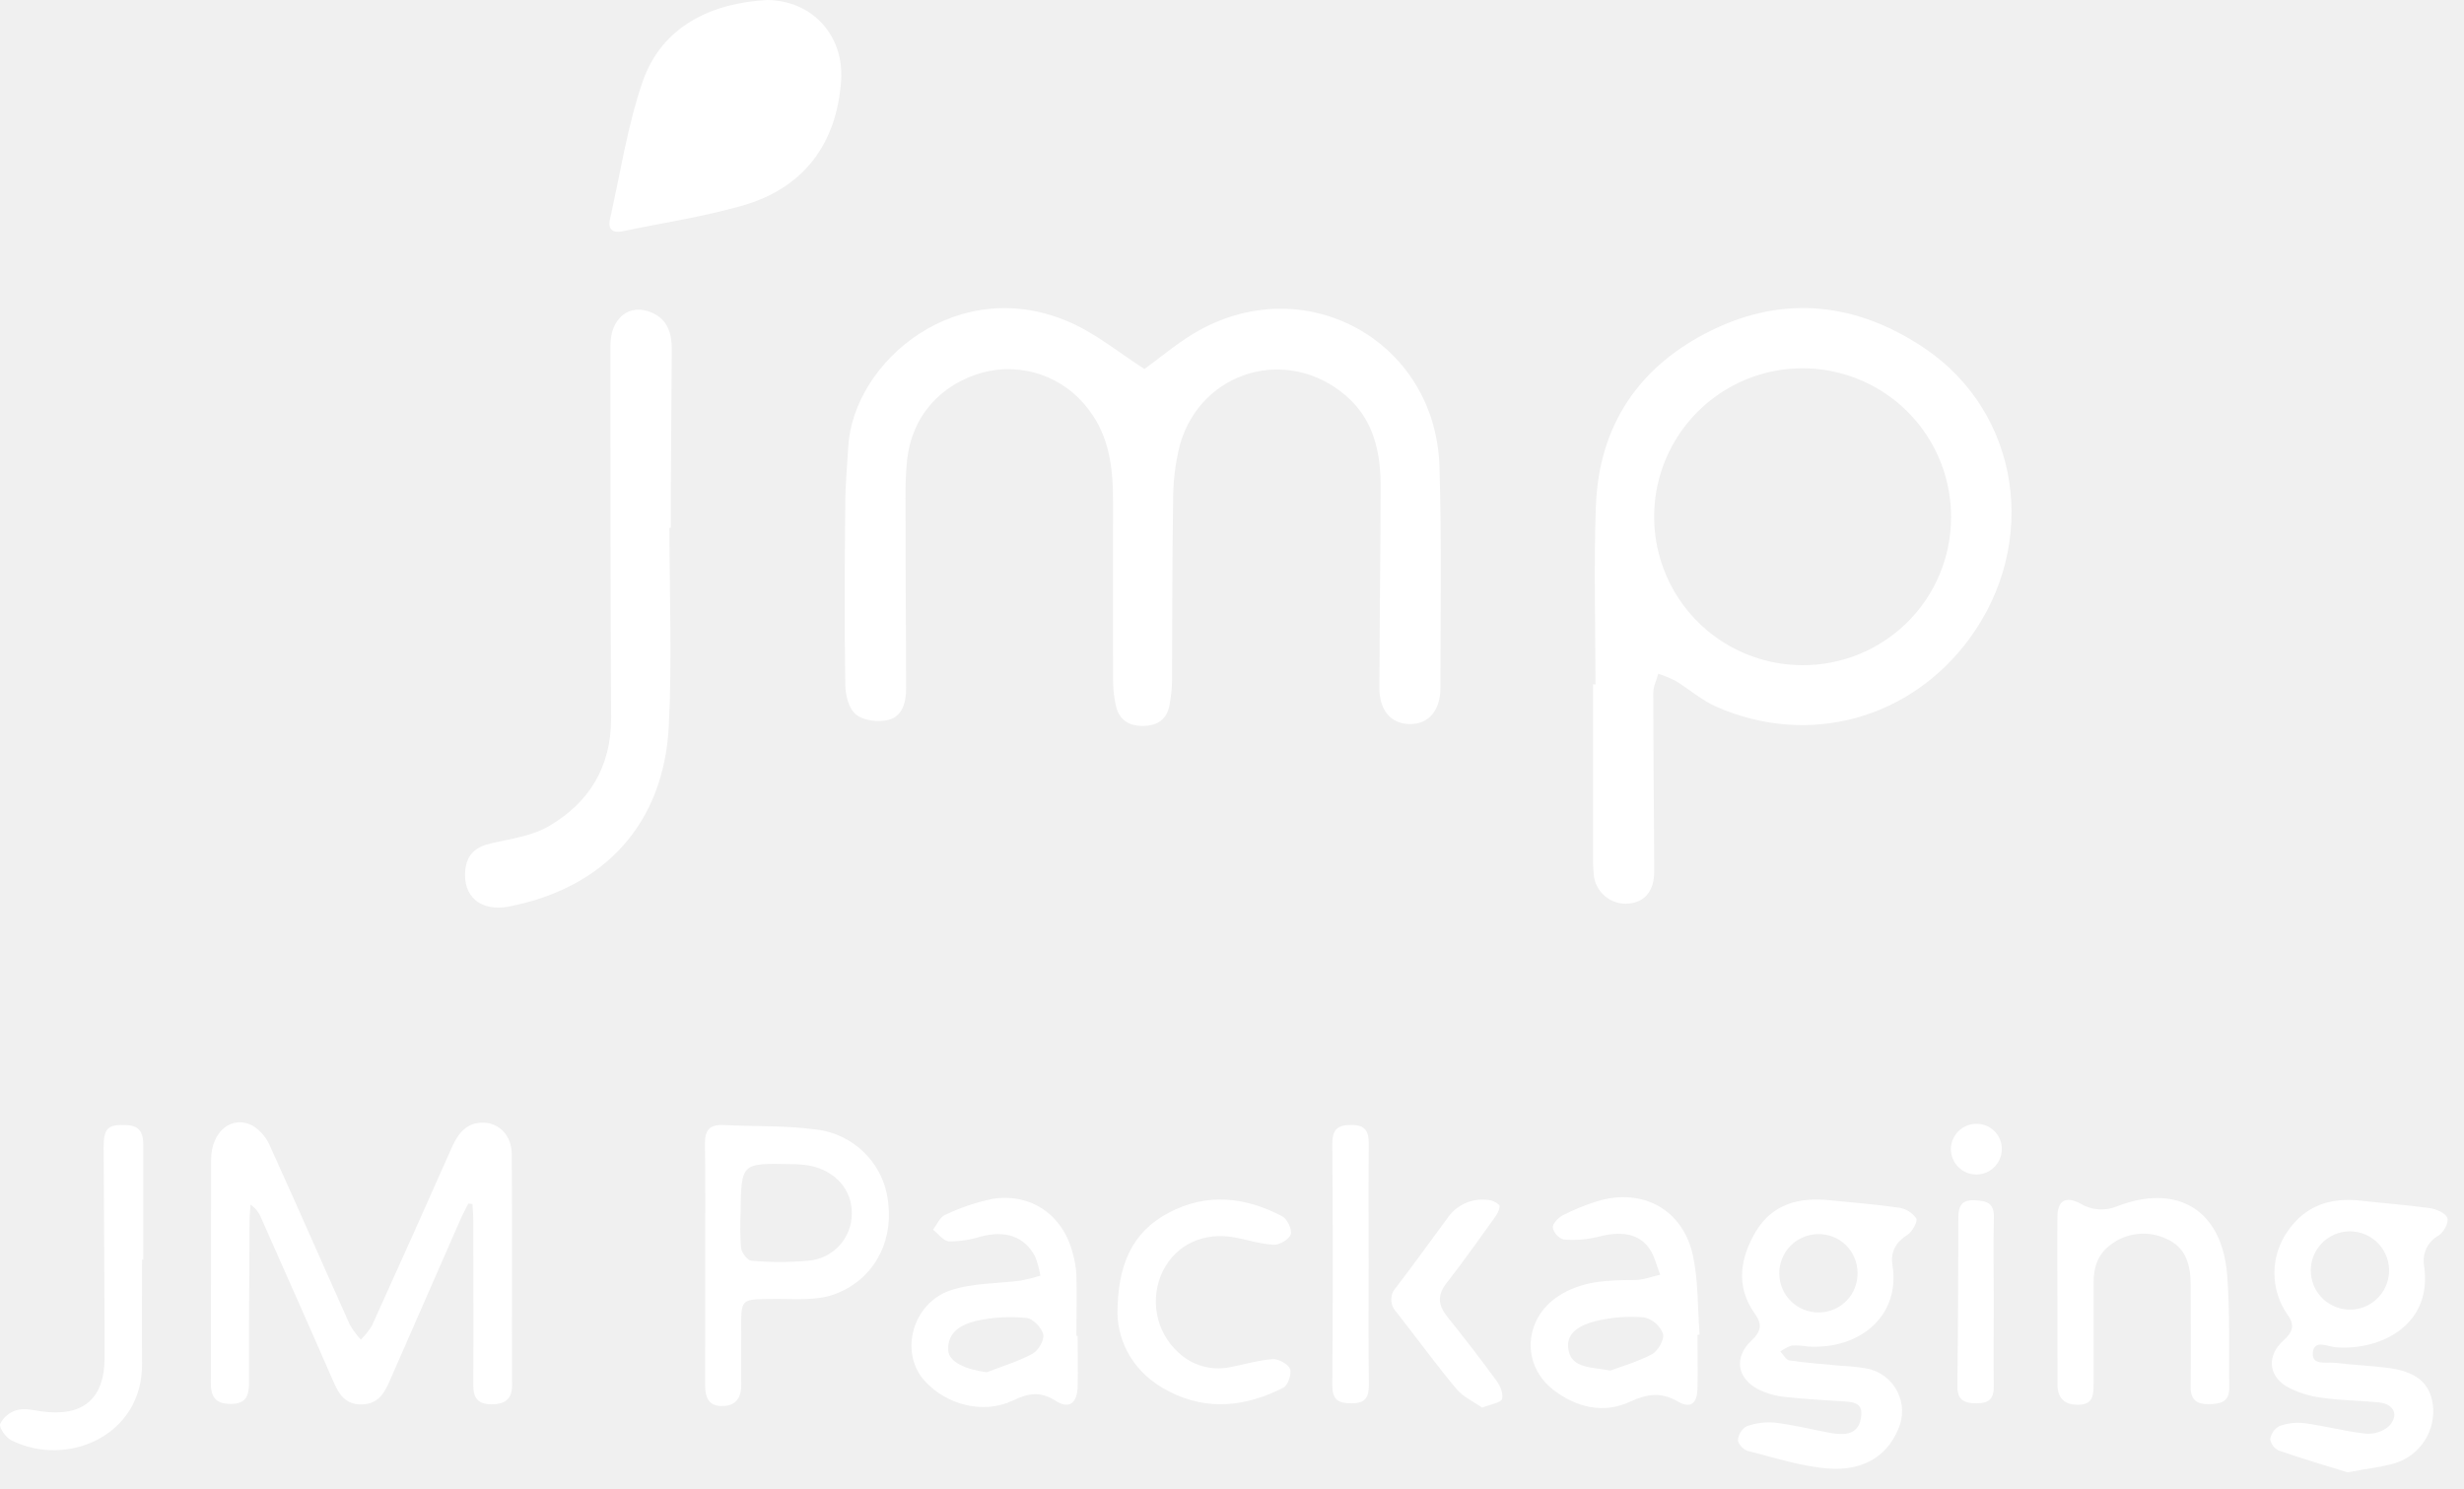
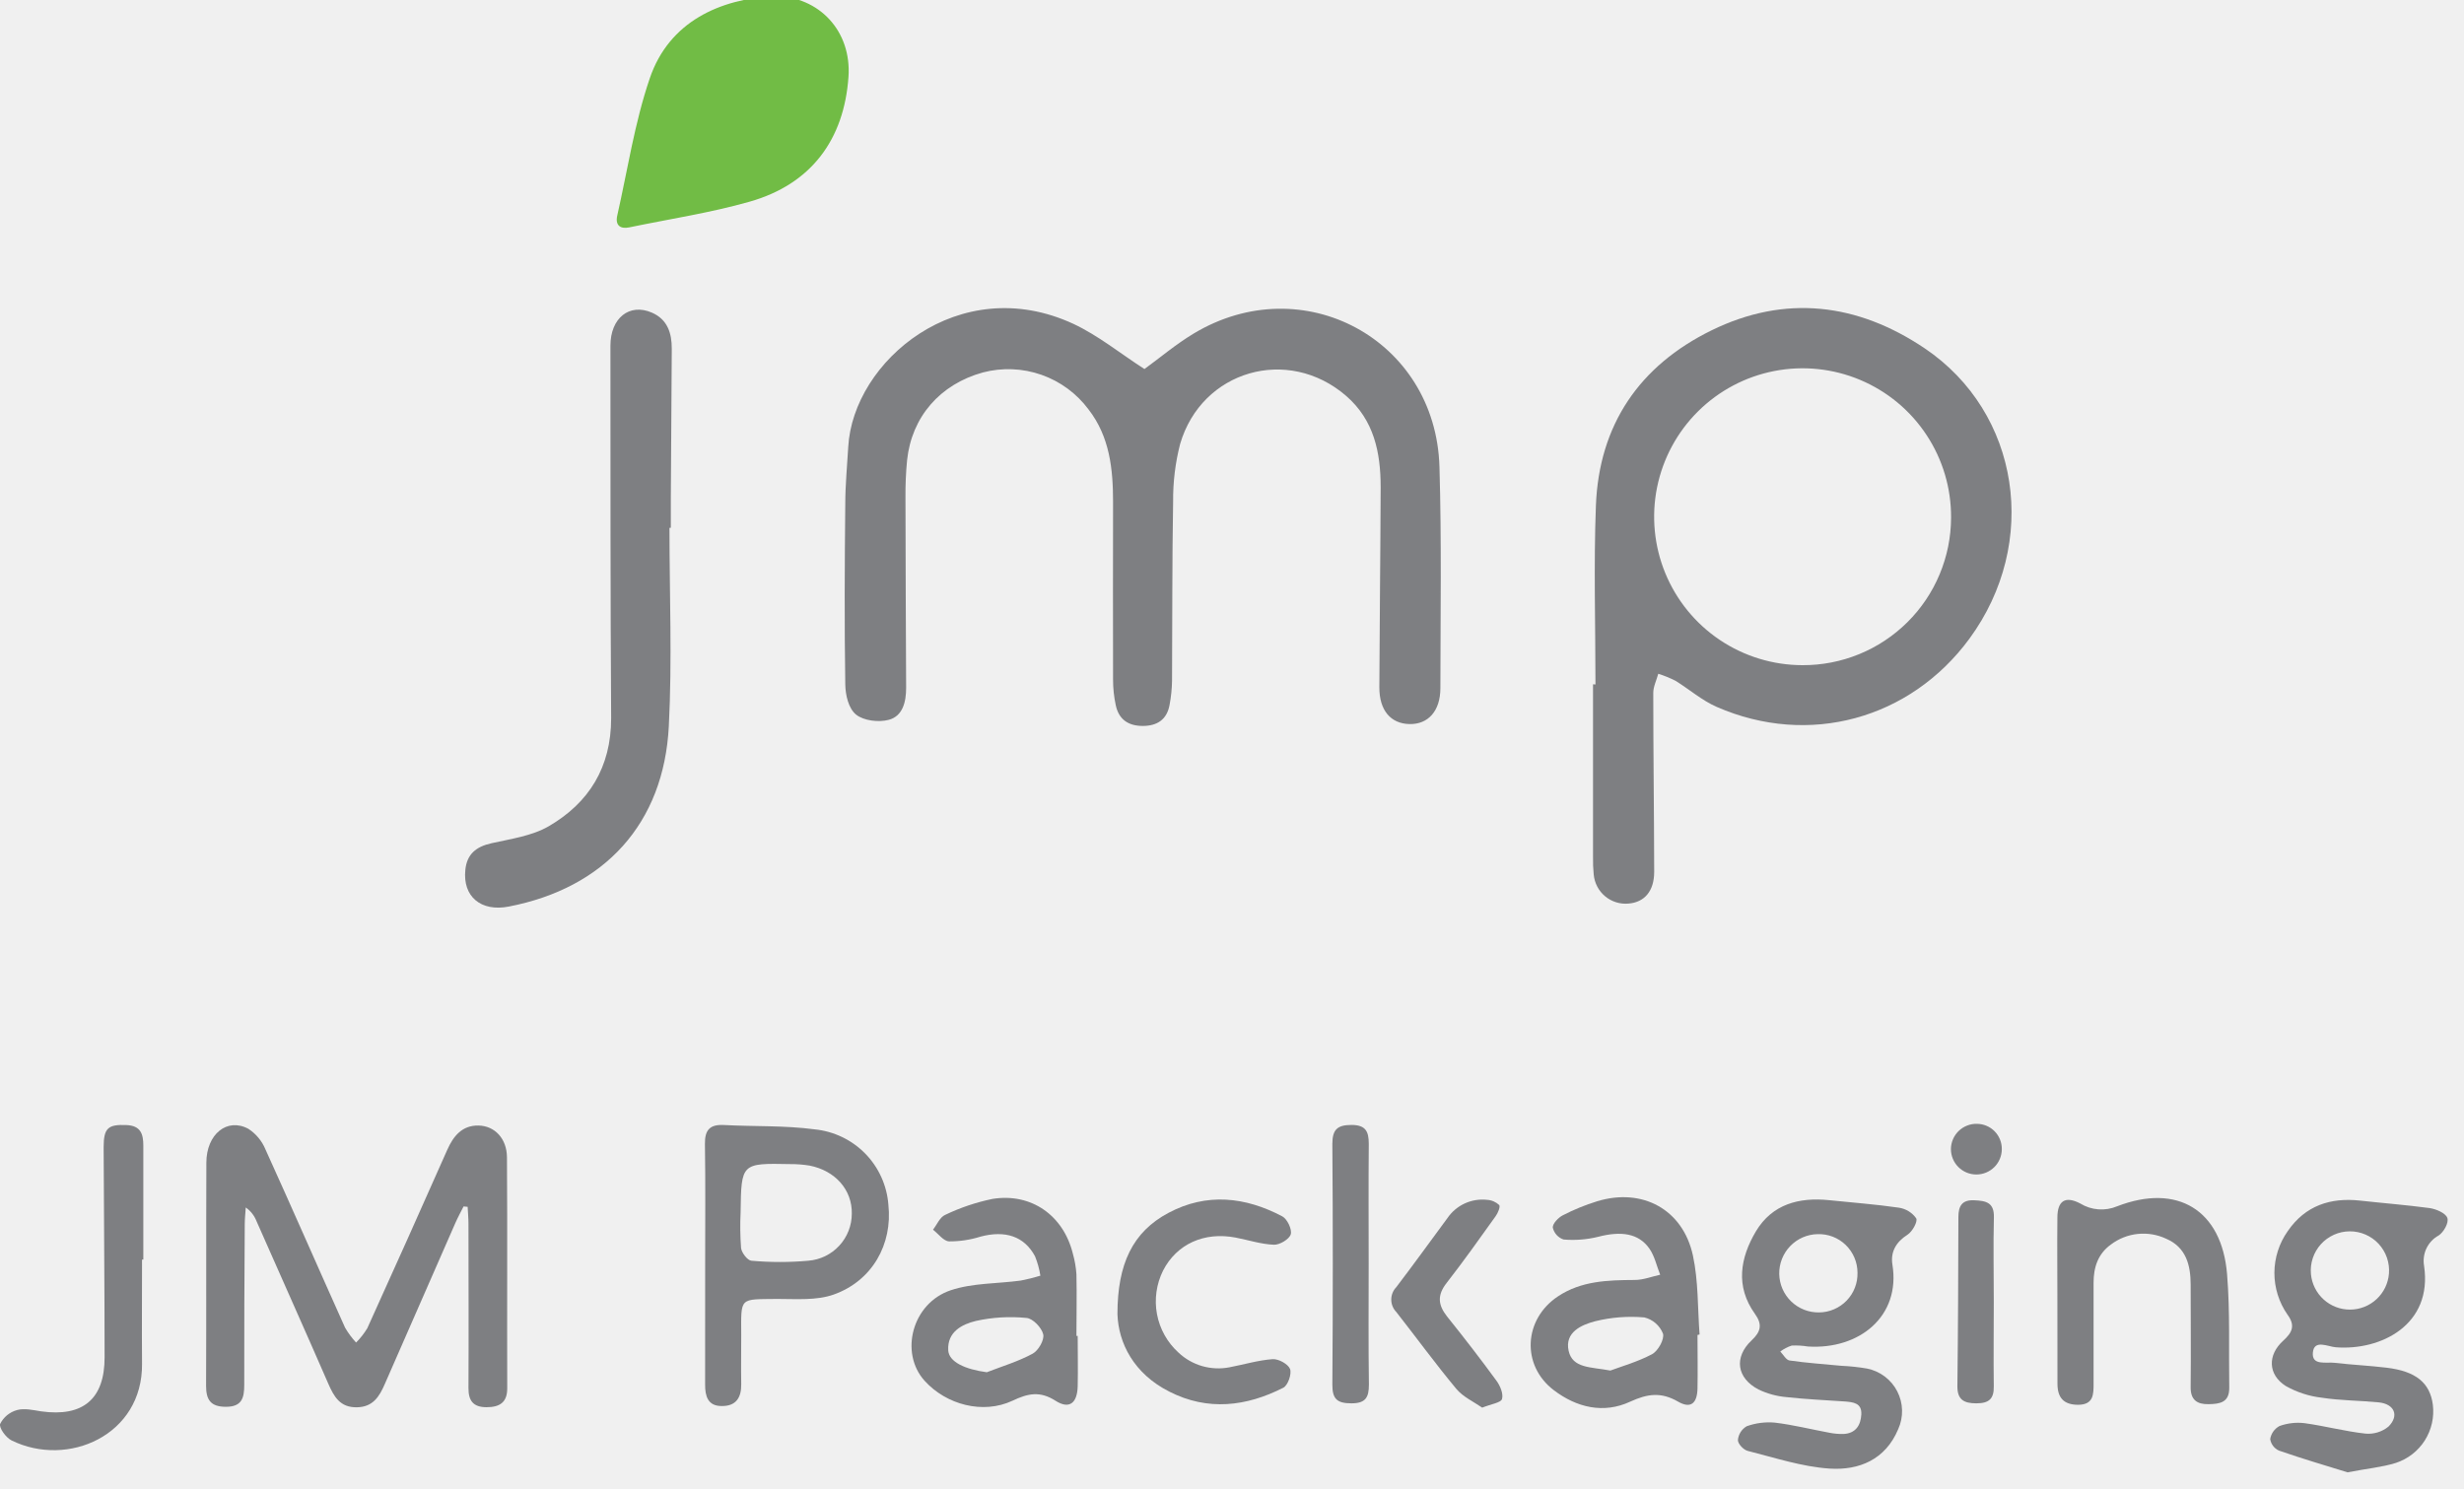
<svg xmlns="http://www.w3.org/2000/svg" width="96" height="58" viewBox="0 0 96 58" fill="none">
-   <path d="M44.589 14.38C45.176 13.955 45.806 13.419 46.504 12.999C50.758 10.438 55.936 13.228 56.083 18.188C56.168 21.07 56.122 23.937 56.119 26.811C56.119 27.71 55.639 28.232 54.912 28.215C54.185 28.198 53.737 27.684 53.741 26.779C53.751 24.179 53.783 21.58 53.792 18.983C53.792 17.627 53.532 16.366 52.444 15.424C50.182 13.47 46.821 14.428 45.979 17.3C45.79 18.035 45.699 18.792 45.706 19.551C45.665 21.876 45.679 24.201 45.664 26.527C45.659 26.843 45.626 27.159 45.567 27.471C45.464 28.035 45.091 28.286 44.528 28.288C43.965 28.289 43.589 28.04 43.471 27.479C43.4 27.149 43.365 26.812 43.366 26.474C43.357 24.171 43.366 21.866 43.366 19.563C43.366 18.28 43.237 17.021 42.411 15.955C41.947 15.331 41.307 14.861 40.573 14.604C39.839 14.348 39.045 14.316 38.293 14.514C36.627 14.972 35.519 16.244 35.341 17.933C35.294 18.416 35.274 18.901 35.278 19.387C35.278 21.861 35.297 24.334 35.304 26.806C35.304 27.345 35.175 27.906 34.626 28.05C34.234 28.154 33.653 28.086 33.355 27.847C33.056 27.608 32.939 27.078 32.933 26.671C32.897 24.325 32.909 21.978 32.933 19.632C32.933 18.895 33.007 18.156 33.048 17.419C33.231 14.08 37.368 10.562 41.817 12.618C42.793 13.074 43.654 13.78 44.589 14.38Z" fill="white" />
-   <path d="M62.161 26.672C62.161 24.35 62.09 22.023 62.178 19.705C62.298 16.556 63.873 14.251 66.679 12.875C69.549 11.467 72.369 11.812 74.983 13.57C78.712 16.082 79.468 21.161 76.73 24.889C74.424 28.026 70.471 29.111 66.889 27.548C66.316 27.299 65.828 26.87 65.286 26.532C65.068 26.421 64.842 26.328 64.608 26.255C64.541 26.504 64.413 26.753 64.413 27.001C64.413 29.326 64.445 31.65 64.449 33.973C64.449 34.727 64.069 35.16 63.449 35.21C63.286 35.225 63.121 35.208 62.965 35.159C62.808 35.11 62.662 35.031 62.537 34.926C62.411 34.821 62.307 34.693 62.231 34.547C62.155 34.402 62.108 34.243 62.093 34.08C62.07 33.849 62.061 33.616 62.066 33.383C62.066 31.144 62.066 28.905 62.066 26.665L62.161 26.672ZM76.016 20.174C76.023 19.029 75.691 17.907 75.06 16.951C74.43 15.995 73.53 15.248 72.474 14.804C71.418 14.36 70.254 14.239 69.13 14.457C68.006 14.675 66.971 15.222 66.158 16.029C65.345 16.835 64.79 17.865 64.562 18.987C64.335 20.11 64.446 21.275 64.881 22.334C65.317 23.393 66.056 24.3 67.007 24.938C67.958 25.576 69.078 25.918 70.223 25.92C70.981 25.924 71.732 25.778 72.434 25.491C73.135 25.205 73.773 24.782 74.311 24.249C74.849 23.715 75.277 23.081 75.569 22.381C75.862 21.682 76.013 20.932 76.016 20.174Z" fill="white" />
-   <path d="M18.247 46.899C18.139 47.115 18.023 47.327 17.927 47.547C17.008 49.638 16.093 51.728 15.18 53.817C14.966 54.311 14.717 54.714 14.097 54.726C13.439 54.741 13.198 54.316 12.973 53.799C12.055 51.685 11.109 49.581 10.18 47.474C10.097 47.258 9.951 47.072 9.762 46.94C9.748 47.154 9.724 47.365 9.723 47.579C9.711 49.672 9.697 51.765 9.702 53.85C9.702 54.358 9.616 54.709 8.985 54.707C8.394 54.707 8.214 54.433 8.216 53.887C8.228 50.989 8.216 48.093 8.226 45.196C8.226 44.081 9.038 43.427 9.865 43.876C10.161 44.069 10.392 44.347 10.527 44.674C11.577 46.984 12.592 49.309 13.631 51.623C13.752 51.831 13.896 52.025 14.059 52.202C14.228 52.035 14.376 51.847 14.498 51.643C15.546 49.333 16.583 47.016 17.612 44.695C17.851 44.157 18.19 43.737 18.827 43.747C19.464 43.757 19.933 44.256 19.939 44.986C19.959 47.987 19.939 50.991 19.949 53.992C19.949 54.541 19.651 54.724 19.139 54.722C18.627 54.721 18.435 54.475 18.439 53.973C18.451 51.838 18.439 49.703 18.439 47.567C18.439 47.35 18.417 47.132 18.406 46.915L18.247 46.899Z" fill="white" />
-   <path d="M26.082 20.57C26.082 23.146 26.189 25.729 26.057 28.298C25.862 32.094 23.554 34.603 19.823 35.326C18.735 35.538 18.022 34.937 18.129 33.899C18.19 33.282 18.549 32.993 19.146 32.859C19.901 32.689 20.718 32.577 21.371 32.201C22.944 31.288 23.81 29.9 23.81 27.988C23.779 23.149 23.784 18.309 23.782 13.471C23.782 12.389 24.525 11.8 25.401 12.184C26.006 12.449 26.175 12.983 26.172 13.593C26.162 15.536 26.149 17.48 26.135 19.424C26.135 19.804 26.135 20.185 26.135 20.565L26.082 20.57Z" fill="white" />
-   <path d="M29.889 0C31.647 0.019 32.891 1.378 32.77 3.144C32.601 5.61 31.305 7.332 28.93 8.011C27.391 8.45 25.798 8.689 24.226 9.016C23.875 9.089 23.678 8.926 23.761 8.56C24.165 6.772 24.439 4.937 25.027 3.212C25.781 0.99 27.766 0.115 29.889 0Z" fill="white" />
-   <path d="M70.439 52.47C70.231 52.435 70.019 52.423 69.809 52.433C69.648 52.485 69.498 52.564 69.363 52.665C69.481 52.785 69.588 52.995 69.722 53.014C70.39 53.111 71.066 53.157 71.737 53.221C72.074 53.236 72.411 53.272 72.744 53.329C72.994 53.379 73.23 53.485 73.434 53.639C73.638 53.792 73.804 53.99 73.92 54.217C74.037 54.444 74.101 54.694 74.107 54.949C74.114 55.204 74.062 55.458 73.957 55.69C73.463 56.877 72.432 57.302 71.284 57.227C70.21 57.156 69.151 56.804 68.095 56.538C67.926 56.497 67.706 56.253 67.712 56.114C67.722 56.004 67.758 55.898 67.817 55.805C67.876 55.712 67.956 55.635 68.051 55.578C68.402 55.451 68.777 55.403 69.149 55.436C69.859 55.521 70.561 55.697 71.266 55.828C71.452 55.866 71.642 55.883 71.832 55.878C72.301 55.853 72.496 55.539 72.52 55.119C72.545 54.668 72.203 54.638 71.872 54.611C71.113 54.558 70.347 54.526 69.596 54.441C69.219 54.408 68.851 54.307 68.51 54.143C67.663 53.699 67.549 52.887 68.246 52.23C68.608 51.891 68.671 51.608 68.376 51.199C67.607 50.128 67.798 49.018 68.415 47.979C69.051 46.92 70.098 46.645 71.278 46.769C72.18 46.864 73.084 46.928 73.981 47.06C74.116 47.08 74.246 47.127 74.363 47.198C74.479 47.27 74.58 47.364 74.659 47.476C74.725 47.601 74.508 47.994 74.32 48.113C73.866 48.401 73.652 48.791 73.731 49.282C74.056 51.285 72.452 52.596 70.439 52.47ZM72.371 49.589C72.37 49.388 72.329 49.189 72.25 49.005C72.171 48.82 72.056 48.653 71.912 48.513C71.767 48.373 71.596 48.264 71.409 48.191C71.221 48.119 71.021 48.085 70.82 48.091C70.62 48.094 70.422 48.138 70.239 48.217C70.055 48.297 69.889 48.413 69.749 48.557C69.611 48.701 69.501 48.871 69.428 49.057C69.354 49.244 69.319 49.443 69.322 49.643C69.325 49.844 69.369 50.041 69.448 50.225C69.528 50.409 69.644 50.575 69.788 50.714C69.932 50.853 70.102 50.962 70.289 51.036C70.475 51.109 70.674 51.145 70.875 51.142C71.075 51.14 71.273 51.099 71.457 51.019C71.641 50.94 71.809 50.825 71.948 50.681C72.087 50.537 72.197 50.366 72.269 50.179C72.342 49.992 72.376 49.793 72.371 49.593V49.589Z" fill="white" />
-   <path d="M91.464 57.373C90.663 57.125 89.719 56.849 88.788 56.525C88.699 56.484 88.621 56.422 88.562 56.344C88.503 56.266 88.464 56.174 88.449 56.078C88.466 55.971 88.508 55.87 88.57 55.781C88.633 55.693 88.715 55.621 88.81 55.569C89.123 55.456 89.457 55.418 89.786 55.457C90.581 55.566 91.363 55.776 92.159 55.864C92.481 55.894 92.803 55.797 93.054 55.593C93.487 55.166 93.29 54.71 92.681 54.647C91.945 54.574 91.2 54.578 90.469 54.466C89.971 54.41 89.489 54.254 89.052 54.007C88.359 53.563 88.341 52.802 88.954 52.246C89.303 51.929 89.441 51.661 89.124 51.229C88.79 50.751 88.612 50.182 88.613 49.599C88.615 49.016 88.797 48.447 89.134 47.972C89.812 46.984 90.791 46.655 91.956 46.785C92.856 46.884 93.759 46.955 94.656 47.075C94.911 47.112 95.276 47.265 95.349 47.455C95.422 47.645 95.205 48.019 95.01 48.145C94.803 48.258 94.638 48.434 94.536 48.647C94.436 48.86 94.404 49.099 94.445 49.331C94.784 51.626 92.761 52.636 91.008 52.5C90.694 52.476 90.161 52.183 90.112 52.703C90.062 53.224 90.62 53.066 90.96 53.105C91.637 53.185 92.315 53.214 92.979 53.295C94.127 53.432 94.674 53.885 94.786 54.737C94.846 55.225 94.735 55.718 94.471 56.133C94.207 56.547 93.806 56.857 93.339 57.008C92.798 57.176 92.222 57.225 91.464 57.373ZM93.076 49.631C93.093 49.42 93.066 49.208 92.997 49.008C92.928 48.808 92.817 48.624 92.674 48.469C92.53 48.314 92.355 48.191 92.161 48.107C91.966 48.023 91.757 47.98 91.545 47.982C91.334 47.983 91.124 48.029 90.932 48.115C90.739 48.202 90.566 48.327 90.424 48.484C90.282 48.642 90.174 48.826 90.108 49.027C90.041 49.228 90.017 49.441 90.037 49.651C90.073 50.031 90.25 50.383 90.533 50.639C90.816 50.894 91.184 51.035 91.566 51.032C91.947 51.03 92.314 50.884 92.593 50.625C92.873 50.366 93.045 50.011 93.076 49.631Z" fill="white" />
-   <path d="M27.474 49.205C27.474 47.662 27.489 46.122 27.465 44.58C27.457 44.032 27.655 43.81 28.204 43.839C29.39 43.902 30.577 43.852 31.741 44.008C32.487 44.082 33.184 44.416 33.709 44.951C34.234 45.487 34.554 46.191 34.612 46.939C34.782 48.486 33.983 49.913 32.477 50.447C31.809 50.682 31.023 50.616 30.287 50.616C28.796 50.637 28.873 50.521 28.879 52.031C28.879 52.665 28.868 53.299 28.879 53.931C28.889 54.467 28.672 54.799 28.111 54.789C27.577 54.789 27.47 54.399 27.472 53.955L27.474 49.205ZM28.855 47.242C28.832 47.706 28.838 48.172 28.873 48.635C28.897 48.82 29.126 49.118 29.277 49.127C30.014 49.193 30.755 49.193 31.492 49.127C31.953 49.091 32.384 48.882 32.698 48.542C33.012 48.203 33.187 47.757 33.187 47.294C33.205 46.373 32.551 45.618 31.541 45.42C31.291 45.38 31.038 45.36 30.785 45.362C28.882 45.324 28.88 45.325 28.855 47.242Z" fill="white" />
-   <path d="M66.136 52.02C66.136 52.717 66.15 53.413 66.136 54.11C66.123 54.69 65.868 54.901 65.38 54.618C64.719 54.237 64.194 54.308 63.516 54.618C62.477 55.102 61.426 54.849 60.533 54.168C59.264 53.2 59.362 51.402 60.703 50.514C61.613 49.91 62.645 49.883 63.689 49.877C64.028 49.877 64.352 49.744 64.682 49.673C64.546 49.334 64.469 48.953 64.263 48.656C63.84 48.055 63.159 47.961 62.257 48.197C61.819 48.304 61.367 48.339 60.918 48.3C60.814 48.266 60.721 48.205 60.648 48.124C60.574 48.043 60.523 47.944 60.498 47.838C60.486 47.685 60.709 47.45 60.886 47.358C61.316 47.136 61.766 46.952 62.23 46.809C63.989 46.275 65.568 47.126 65.958 48.924C66.173 49.922 66.14 50.975 66.217 52.002L66.136 52.02ZM62.747 53.405C63.174 53.246 63.806 53.066 64.365 52.77C64.601 52.642 64.853 52.19 64.792 51.969C64.731 51.813 64.632 51.674 64.505 51.563C64.379 51.453 64.227 51.375 64.064 51.336C63.42 51.28 62.77 51.331 62.143 51.487C61.614 51.626 60.957 51.914 61.115 52.636C61.269 53.327 61.974 53.261 62.748 53.408L62.747 53.405Z" fill="white" />
-   <path d="M41.987 52.054C41.987 52.709 42.002 53.364 41.987 54.018C41.971 54.672 41.665 54.93 41.124 54.584C40.517 54.196 40.053 54.294 39.443 54.584C38.299 55.119 36.87 54.742 36.023 53.806C35.036 52.716 35.536 50.781 37.04 50.278C37.896 49.991 38.858 50.025 39.772 49.9C40.029 49.85 40.283 49.787 40.533 49.71C40.493 49.45 40.423 49.196 40.324 48.952C39.901 48.167 39.158 47.935 38.202 48.188C37.805 48.313 37.39 48.376 36.974 48.373C36.758 48.361 36.559 48.078 36.35 47.918C36.504 47.72 36.619 47.43 36.821 47.342C37.41 47.059 38.031 46.85 38.67 46.718C40.182 46.476 41.428 47.361 41.797 48.845C41.872 49.109 41.919 49.38 41.938 49.654C41.956 50.455 41.938 51.257 41.938 52.059L41.987 52.054ZM38.453 53.47C39.051 53.238 39.675 53.052 40.234 52.748C40.456 52.628 40.694 52.213 40.645 51.996C40.585 51.737 40.241 51.377 39.995 51.357C39.334 51.291 38.666 51.33 38.018 51.474C37.486 51.603 36.904 51.894 36.943 52.616C36.969 53.071 37.599 53.36 38.453 53.474V53.47Z" fill="white" />
-   <path d="M80.158 50.684C80.158 49.606 80.146 48.528 80.158 47.45C80.158 46.789 80.466 46.591 81.049 46.897C81.263 47.028 81.504 47.106 81.754 47.125C82.004 47.144 82.255 47.103 82.486 47.006C84.83 46.099 86.564 47.148 86.769 49.651C86.889 51.123 86.831 52.607 86.854 54.085C86.854 54.651 86.494 54.71 86.045 54.717C85.596 54.724 85.345 54.548 85.35 54.051C85.365 52.721 85.35 51.389 85.35 50.058C85.35 49.294 85.169 48.606 84.405 48.274C84.059 48.11 83.675 48.044 83.294 48.083C82.914 48.121 82.551 48.264 82.246 48.494C81.737 48.86 81.568 49.384 81.568 49.982C81.568 51.292 81.568 52.603 81.568 53.914C81.568 54.336 81.568 54.737 80.968 54.741C80.402 54.741 80.161 54.463 80.161 53.922C80.16 52.841 80.159 51.761 80.158 50.684Z" fill="white" />
-   <path d="M5.534 49.083C5.534 50.438 5.523 51.794 5.534 53.14C5.565 55.931 2.636 57.207 0.45 56.129C0.233 56.023 -0.045 55.641 0.006 55.485C0.072 55.354 0.164 55.239 0.277 55.146C0.391 55.053 0.522 54.985 0.664 54.946C0.948 54.867 1.287 54.946 1.599 54.996C3.233 55.226 4.079 54.518 4.075 52.887C4.075 50.162 4.048 47.435 4.038 44.71C4.038 43.956 4.207 43.81 4.929 43.841C5.482 43.864 5.585 44.19 5.584 44.644C5.584 46.123 5.584 47.603 5.584 49.083H5.534Z" fill="white" />
-   <path d="M43.537 51.206C43.537 49.262 44.123 48.006 45.529 47.26C47.011 46.472 48.516 46.635 49.96 47.399C50.154 47.501 50.345 47.908 50.289 48.098C50.233 48.287 49.859 48.513 49.633 48.504C49.135 48.484 48.642 48.323 48.145 48.226C46.915 47.989 45.842 48.479 45.313 49.514C45.053 50.038 44.97 50.633 45.077 51.208C45.185 51.783 45.477 52.308 45.91 52.702C46.172 52.951 46.491 53.133 46.838 53.233C47.185 53.333 47.552 53.349 47.906 53.279C48.465 53.173 49.018 53.004 49.582 52.963C49.808 52.946 50.186 53.153 50.26 53.343C50.335 53.533 50.179 53.983 50.001 54.075C48.557 54.81 47.055 54.99 45.561 54.229C44.178 53.534 43.573 52.338 43.537 51.206Z" fill="white" />
-   <path d="M53.324 49.263C53.324 50.825 53.311 52.389 53.333 53.954C53.333 54.452 53.206 54.684 52.655 54.684C52.104 54.684 51.906 54.525 51.909 53.957C51.932 50.83 51.932 47.702 51.909 44.575C51.909 44.022 52.099 43.836 52.65 43.836C53.201 43.836 53.328 44.08 53.328 44.57C53.314 46.134 53.324 47.698 53.324 49.263Z" fill="white" />
-   <path d="M57.749 54.852C57.41 54.618 57.001 54.433 56.74 54.12C55.93 53.147 55.184 52.122 54.402 51.125C54.276 50.995 54.206 50.822 54.206 50.641C54.206 50.461 54.276 50.287 54.402 50.157C55.08 49.268 55.734 48.361 56.398 47.461C56.566 47.215 56.798 47.02 57.069 46.895C57.34 46.771 57.639 46.722 57.935 46.754C58.113 46.763 58.281 46.835 58.411 46.956C58.466 47.02 58.362 47.27 58.272 47.393C57.645 48.269 57.023 49.147 56.361 49.996C55.996 50.464 56.022 50.844 56.379 51.298C57.04 52.12 57.686 52.957 58.308 53.808C58.452 54.005 58.581 54.316 58.52 54.518C58.472 54.662 58.103 54.709 57.749 54.852Z" fill="white" />
-   <path d="M77.679 50.727C77.679 51.825 77.664 52.93 77.679 54.018C77.689 54.515 77.485 54.684 77.001 54.684C76.519 54.684 76.254 54.547 76.261 54.007C76.288 51.813 76.294 49.619 76.3 47.424C76.3 46.989 76.446 46.746 76.928 46.772C77.379 46.792 77.7 46.861 77.683 47.439C77.656 48.532 77.679 49.631 77.679 50.727Z" fill="white" />
-   <path d="M77.992 44.776C77.992 45.038 77.888 45.291 77.702 45.477C77.516 45.663 77.264 45.767 77.001 45.767C76.737 45.767 76.486 45.663 76.299 45.477C76.113 45.291 76.009 45.038 76.009 44.776C76.01 44.644 76.037 44.514 76.089 44.393C76.141 44.272 76.217 44.162 76.311 44.071C76.406 43.979 76.518 43.908 76.641 43.86C76.763 43.812 76.894 43.789 77.025 43.793C77.284 43.795 77.531 43.9 77.712 44.084C77.893 44.269 77.994 44.517 77.992 44.776Z" fill="white" />
+   <path d="M44.589 14.38C45.176 13.955 45.806 13.419 46.504 12.999C50.758 10.438 55.936 13.228 56.083 18.188C56.168 21.07 56.122 23.937 56.119 26.811C56.119 27.71 55.639 28.232 54.912 28.215C54.185 28.198 53.737 27.684 53.741 26.779C53.751 24.179 53.783 21.58 53.792 18.983C53.792 17.627 53.532 16.366 52.444 15.424C50.182 13.47 46.821 14.428 45.979 17.3C45.79 18.035 45.699 18.792 45.706 19.551C45.665 21.876 45.679 24.201 45.664 26.527C45.659 26.843 45.626 27.159 45.567 27.471C45.464 28.035 45.091 28.286 44.528 28.288C43.965 28.289 43.589 28.04 43.471 27.479C43.4 27.149 43.365 26.812 43.366 26.474C43.357 24.171 43.366 21.866 43.366 19.563C43.366 18.28 43.237 17.021 42.411 15.955C41.947 15.331 41.307 14.861 40.573 14.604C39.839 14.348 39.045 14.316 38.293 14.514C36.627 14.972 35.519 16.244 35.341 17.933C35.294 18.416 35.274 18.901 35.278 19.387C35.278 21.861 35.297 24.334 35.304 26.806C35.304 27.345 35.175 27.906 34.626 28.05C34.234 28.154 33.653 28.086 33.355 27.847C33.056 27.608 32.939 27.078 32.933 26.671C32.897 24.325 32.909 21.978 32.933 19.632C32.933 18.895 33.007 18.156 33.048 17.419C33.231 14.08 37.368 10.562 41.817 12.618C42.793 13.074 43.654 13.78 44.589 14.38Z" fill="#7E7F82" />
+   <path d="M62.161 26.672C62.161 24.35 62.09 22.023 62.178 19.705C62.298 16.556 63.873 14.251 66.679 12.875C69.549 11.467 72.369 11.812 74.983 13.57C78.712 16.082 79.468 21.161 76.73 24.889C74.424 28.026 70.471 29.111 66.889 27.548C66.316 27.299 65.828 26.87 65.286 26.532C65.068 26.421 64.842 26.328 64.608 26.255C64.541 26.504 64.413 26.753 64.413 27.001C64.413 29.326 64.445 31.65 64.449 33.973C64.449 34.727 64.069 35.16 63.449 35.21C63.286 35.225 63.121 35.208 62.965 35.159C62.808 35.11 62.662 35.031 62.537 34.926C62.411 34.821 62.307 34.693 62.231 34.547C62.155 34.402 62.108 34.243 62.093 34.08C62.07 33.849 62.061 33.616 62.066 33.383C62.066 31.144 62.066 28.905 62.066 26.665L62.161 26.672ZM76.016 20.174C76.023 19.029 75.691 17.907 75.06 16.951C74.43 15.995 73.53 15.248 72.474 14.804C71.418 14.36 70.254 14.239 69.13 14.457C68.006 14.675 66.971 15.222 66.158 16.029C65.345 16.835 64.79 17.865 64.562 18.987C64.335 20.11 64.446 21.275 64.881 22.334C65.317 23.393 66.056 24.3 67.007 24.938C67.958 25.576 69.078 25.918 70.223 25.92C70.981 25.924 71.732 25.778 72.434 25.491C73.135 25.205 73.773 24.782 74.311 24.249C74.849 23.715 75.277 23.081 75.569 22.381C75.862 21.682 76.013 20.932 76.016 20.174Z" fill="#7E7F82" />
+   <path d="M18.061 47.012C17.952 47.227 17.837 47.439 17.74 47.659C16.822 49.751 15.906 51.841 14.993 53.93C14.78 54.423 14.53 54.826 13.91 54.838C13.253 54.853 13.012 54.428 12.787 53.911C11.868 51.798 10.922 49.693 9.994 47.586C9.91 47.37 9.765 47.185 9.575 47.052C9.561 47.266 9.538 47.478 9.536 47.691C9.524 49.784 9.511 51.877 9.516 53.962C9.516 54.47 9.429 54.821 8.799 54.819C8.207 54.819 8.028 54.545 8.029 53.999C8.041 51.101 8.029 48.205 8.04 45.309C8.04 44.193 8.851 43.539 9.678 43.988C9.975 44.181 10.206 44.46 10.341 44.786C11.39 47.096 12.405 49.422 13.444 51.735C13.566 51.943 13.709 52.138 13.873 52.315C14.042 52.147 14.189 51.959 14.312 51.755C15.359 49.445 16.397 47.129 17.425 44.807C17.664 44.27 18.003 43.849 18.64 43.859C19.277 43.87 19.747 44.368 19.752 45.098C19.772 48.1 19.752 51.103 19.762 54.104C19.762 54.653 19.464 54.836 18.952 54.835C18.44 54.833 18.249 54.587 18.252 54.086C18.264 51.95 18.252 49.815 18.252 47.679C18.252 47.462 18.23 47.244 18.22 47.027L18.061 47.012Z" fill="#7E7F82" />
+   <path d="M26.083 20.57C26.083 23.146 26.19 25.729 26.058 28.298C25.863 32.094 23.555 34.603 19.824 35.326C18.736 35.538 18.023 34.937 18.13 33.899C18.191 33.282 18.55 32.993 19.146 32.859C19.902 32.689 20.719 32.577 21.372 32.201C22.945 31.288 23.811 29.9 23.811 27.988C23.78 23.149 23.785 18.309 23.783 13.471C23.783 12.389 24.526 11.8 25.402 12.184C26.007 12.449 26.176 12.983 26.173 13.593C26.163 15.536 26.15 17.48 26.136 19.424C26.136 19.804 26.136 20.185 26.136 20.565L26.083 20.57Z" fill="#7E7F82" />
+   <path d="M30.177 -0.155C31.934 -0.136 33.178 1.223 33.058 2.989C32.888 5.455 31.592 7.177 29.217 7.856C27.678 8.295 26.085 8.534 24.513 8.861C24.162 8.934 23.965 8.772 24.048 8.405C24.452 6.617 24.726 4.782 25.314 3.057C26.068 0.835 28.053 -0.04 30.177 -0.155Z" fill="#71BC45" />
+   <path d="M70.438 52.47C70.23 52.435 70.018 52.423 69.808 52.433C69.647 52.485 69.497 52.564 69.362 52.665C69.48 52.785 69.587 52.995 69.721 53.014C70.389 53.111 71.065 53.157 71.736 53.221C72.073 53.236 72.41 53.272 72.743 53.329C72.993 53.379 73.229 53.485 73.433 53.639C73.636 53.792 73.803 53.99 73.919 54.217C74.036 54.444 74.1 54.694 74.106 54.949C74.113 55.204 74.061 55.458 73.956 55.69C73.462 56.877 72.431 57.302 71.283 57.227C70.209 57.156 69.15 56.804 68.094 56.538C67.925 56.497 67.704 56.253 67.711 56.114C67.721 56.004 67.757 55.898 67.816 55.805C67.875 55.712 67.955 55.635 68.05 55.578C68.401 55.451 68.776 55.403 69.148 55.436C69.858 55.521 70.56 55.697 71.265 55.828C71.451 55.866 71.641 55.883 71.831 55.878C72.3 55.853 72.496 55.539 72.519 55.119C72.544 54.668 72.202 54.638 71.871 54.611C71.112 54.558 70.346 54.526 69.595 54.441C69.218 54.408 68.85 54.307 68.51 54.143C67.662 53.699 67.548 52.887 68.245 52.23C68.608 51.891 68.67 51.608 68.375 51.199C67.606 50.128 67.797 49.018 68.414 47.979C69.05 46.92 70.097 46.645 71.277 46.769C72.178 46.864 73.083 46.928 73.98 47.06C74.115 47.08 74.245 47.127 74.362 47.198C74.478 47.27 74.579 47.364 74.658 47.476C74.724 47.601 74.507 47.994 74.319 48.113C73.865 48.401 73.651 48.791 73.731 49.282C74.055 51.285 72.451 52.596 70.438 52.47ZM72.37 49.589C72.369 49.388 72.328 49.189 72.249 49.005C72.17 48.82 72.055 48.653 71.911 48.513C71.766 48.373 71.595 48.264 71.408 48.191C71.22 48.119 71.02 48.085 70.819 48.091C70.619 48.094 70.421 48.138 70.238 48.217C70.054 48.297 69.888 48.413 69.749 48.557C69.61 48.701 69.5 48.871 69.427 49.057C69.353 49.244 69.318 49.443 69.321 49.643C69.324 49.844 69.368 50.041 69.447 50.225C69.528 50.409 69.643 50.575 69.787 50.714C69.931 50.853 70.101 50.962 70.288 51.036C70.474 51.109 70.673 51.145 70.874 51.142C71.074 51.14 71.272 51.099 71.456 51.019C71.641 50.94 71.808 50.825 71.947 50.681C72.086 50.537 72.196 50.366 72.268 50.179C72.341 49.992 72.375 49.793 72.37 49.593V49.589Z" fill="#7E7F82" />
+   <path d="M91.464 57.373C90.663 57.125 89.719 56.849 88.788 56.525C88.699 56.484 88.621 56.422 88.562 56.344C88.503 56.266 88.464 56.174 88.449 56.078C88.466 55.971 88.508 55.87 88.57 55.781C88.633 55.693 88.715 55.621 88.81 55.569C89.123 55.456 89.457 55.418 89.786 55.457C90.581 55.566 91.363 55.776 92.159 55.864C92.481 55.894 92.803 55.797 93.054 55.593C93.487 55.166 93.29 54.71 92.681 54.647C91.945 54.574 91.2 54.578 90.469 54.466C89.971 54.41 89.489 54.254 89.052 54.007C88.359 53.563 88.341 52.802 88.954 52.246C89.303 51.929 89.441 51.661 89.124 51.229C88.79 50.751 88.612 50.182 88.613 49.599C88.615 49.016 88.797 48.447 89.134 47.972C89.812 46.984 90.791 46.655 91.956 46.785C92.856 46.884 93.759 46.955 94.656 47.075C94.911 47.112 95.276 47.265 95.349 47.455C95.422 47.645 95.205 48.019 95.01 48.145C94.803 48.258 94.638 48.434 94.536 48.647C94.436 48.86 94.404 49.099 94.445 49.331C94.784 51.626 92.761 52.636 91.008 52.5C90.694 52.476 90.161 52.183 90.112 52.703C90.062 53.224 90.62 53.066 90.96 53.105C91.637 53.185 92.315 53.214 92.979 53.295C94.127 53.432 94.674 53.885 94.786 54.737C94.846 55.225 94.735 55.718 94.471 56.133C94.207 56.547 93.806 56.857 93.339 57.008C92.798 57.176 92.222 57.225 91.464 57.373ZM93.076 49.631C93.093 49.42 93.066 49.208 92.997 49.008C92.928 48.808 92.817 48.624 92.674 48.469C92.53 48.314 92.355 48.191 92.161 48.107C91.966 48.023 91.757 47.98 91.545 47.982C91.334 47.983 91.124 48.029 90.932 48.115C90.739 48.202 90.566 48.327 90.424 48.484C90.282 48.642 90.174 48.826 90.108 49.027C90.041 49.228 90.017 49.441 90.037 49.651C90.073 50.031 90.25 50.383 90.533 50.639C90.816 50.894 91.184 51.035 91.566 51.032C91.947 51.03 92.314 50.884 92.593 50.625C92.873 50.366 93.045 50.011 93.076 49.631Z" fill="#7E7F82" />
+   <path d="M27.474 49.205C27.474 47.662 27.489 46.122 27.465 44.58C27.457 44.032 27.655 43.81 28.204 43.839C29.39 43.902 30.577 43.852 31.741 44.008C32.487 44.082 33.184 44.416 33.709 44.951C34.234 45.487 34.554 46.191 34.612 46.939C34.782 48.486 33.983 49.913 32.477 50.447C31.809 50.682 31.023 50.616 30.287 50.616C28.796 50.637 28.873 50.521 28.879 52.031C28.879 52.665 28.868 53.299 28.879 53.931C28.889 54.467 28.672 54.799 28.111 54.789C27.577 54.789 27.47 54.399 27.472 53.955L27.474 49.205ZM28.855 47.242C28.832 47.706 28.838 48.172 28.873 48.635C28.897 48.82 29.126 49.118 29.277 49.127C30.014 49.193 30.755 49.193 31.492 49.127C31.953 49.091 32.384 48.882 32.698 48.542C33.012 48.203 33.187 47.757 33.187 47.294C33.205 46.373 32.551 45.618 31.541 45.42C31.291 45.38 31.038 45.36 30.785 45.362C28.882 45.324 28.88 45.325 28.855 47.242Z" fill="#7E7F82" />
+   <path d="M66.136 52.02C66.136 52.717 66.15 53.413 66.136 54.11C66.123 54.69 65.868 54.901 65.38 54.618C64.719 54.237 64.194 54.308 63.516 54.618C62.477 55.102 61.426 54.849 60.533 54.168C59.264 53.2 59.362 51.402 60.703 50.514C61.613 49.91 62.645 49.883 63.689 49.877C64.028 49.877 64.352 49.744 64.682 49.673C64.546 49.334 64.469 48.953 64.263 48.656C63.84 48.055 63.159 47.961 62.257 48.197C61.819 48.304 61.367 48.339 60.918 48.3C60.814 48.266 60.721 48.205 60.648 48.124C60.574 48.043 60.523 47.944 60.498 47.838C60.486 47.685 60.709 47.45 60.886 47.358C61.316 47.136 61.766 46.952 62.23 46.809C63.989 46.275 65.568 47.126 65.958 48.924C66.173 49.922 66.14 50.975 66.217 52.002L66.136 52.02ZM62.747 53.405C63.174 53.246 63.806 53.066 64.365 52.77C64.601 52.642 64.853 52.19 64.792 51.969C64.731 51.813 64.632 51.674 64.505 51.563C64.379 51.453 64.227 51.375 64.064 51.336C63.42 51.28 62.77 51.331 62.143 51.487C61.614 51.626 60.957 51.914 61.115 52.636C61.269 53.327 61.974 53.261 62.748 53.408L62.747 53.405Z" fill="#7E7F82" />
+   <path d="M41.988 52.054C41.988 52.709 42.003 53.364 41.988 54.018C41.972 54.672 41.666 54.93 41.125 54.584C40.518 54.196 40.054 54.294 39.444 54.584C38.3 55.119 36.871 54.742 36.024 53.806C35.038 52.716 35.537 50.781 37.041 50.278C37.897 49.991 38.859 50.025 39.773 49.9C40.03 49.85 40.284 49.787 40.534 49.71C40.494 49.45 40.424 49.196 40.325 48.952C39.901 48.167 39.159 47.935 38.203 48.188C37.806 48.313 37.391 48.376 36.975 48.373C36.759 48.361 36.559 48.078 36.351 47.918C36.505 47.72 36.62 47.43 36.822 47.342C37.41 47.059 38.032 46.85 38.671 46.718C40.183 46.476 41.428 47.361 41.798 48.845C41.873 49.109 41.92 49.38 41.939 49.654C41.957 50.455 41.939 51.257 41.939 52.059L41.988 52.054ZM38.454 53.47C39.052 53.238 39.676 53.052 40.235 52.748C40.457 52.628 40.695 52.213 40.645 51.996C40.586 51.737 40.242 51.377 39.996 51.357C39.335 51.291 38.667 51.33 38.019 51.474C37.486 51.603 36.905 51.894 36.944 52.616C36.969 53.071 37.6 53.36 38.454 53.474V53.47Z" fill="#7E7F82" />
+   <path d="M80.158 50.684C80.158 49.606 80.146 48.528 80.158 47.45C80.158 46.789 80.466 46.591 81.049 46.897C81.263 47.028 81.504 47.106 81.754 47.125C82.004 47.144 82.255 47.103 82.486 47.006C84.83 46.099 86.564 47.148 86.769 49.651C86.889 51.123 86.831 52.607 86.854 54.085C86.854 54.651 86.494 54.71 86.045 54.717C85.596 54.724 85.345 54.548 85.35 54.051C85.365 52.721 85.35 51.389 85.35 50.058C85.35 49.294 85.169 48.606 84.405 48.274C84.059 48.11 83.675 48.044 83.294 48.083C82.914 48.121 82.551 48.264 82.246 48.494C81.737 48.86 81.568 49.384 81.568 49.982C81.568 51.292 81.568 52.603 81.568 53.914C81.568 54.336 81.568 54.737 80.968 54.741C80.402 54.741 80.161 54.463 80.161 53.922C80.16 52.841 80.159 51.761 80.158 50.684Z" fill="#7E7F82" />
+   <path d="M5.534 49.083C5.534 50.438 5.523 51.794 5.534 53.14C5.565 55.931 2.636 57.207 0.45 56.129C0.233 56.023 -0.045 55.641 0.006 55.485C0.072 55.354 0.164 55.239 0.277 55.146C0.391 55.053 0.522 54.985 0.664 54.946C0.948 54.867 1.287 54.946 1.599 54.996C3.233 55.226 4.079 54.518 4.075 52.887C4.075 50.162 4.048 47.435 4.038 44.71C4.038 43.956 4.207 43.81 4.929 43.841C5.482 43.864 5.585 44.19 5.584 44.644C5.584 46.123 5.584 47.603 5.584 49.083H5.534Z" fill="#7E7F82" />
+   <path d="M43.537 51.206C43.537 49.262 44.123 48.006 45.529 47.26C47.011 46.472 48.516 46.635 49.96 47.399C50.154 47.501 50.345 47.908 50.289 48.098C50.233 48.287 49.859 48.513 49.633 48.504C49.135 48.484 48.642 48.323 48.145 48.226C46.915 47.989 45.842 48.479 45.313 49.514C45.053 50.038 44.97 50.633 45.077 51.208C45.185 51.783 45.477 52.308 45.91 52.702C46.172 52.951 46.491 53.133 46.838 53.233C47.185 53.333 47.552 53.349 47.906 53.279C48.465 53.173 49.018 53.004 49.582 52.963C49.808 52.946 50.186 53.153 50.26 53.343C50.335 53.533 50.179 53.983 50.001 54.075C48.557 54.81 47.055 54.99 45.561 54.229C44.178 53.534 43.573 52.338 43.537 51.206Z" fill="#7E7F82" />
+   <path d="M53.325 49.263C53.325 50.825 53.312 52.389 53.334 53.954C53.334 54.452 53.207 54.684 52.656 54.684C52.105 54.684 51.907 54.525 51.91 53.957C51.933 50.83 51.933 47.702 51.91 44.575C51.91 44.022 52.1 43.836 52.651 43.836C53.202 43.836 53.329 44.08 53.329 44.57C53.315 46.134 53.325 47.698 53.325 49.263Z" fill="#7E7F82" />
+   <path d="M57.748 54.852C57.409 54.618 57 54.433 56.739 54.12C55.929 53.147 55.184 52.122 54.401 51.125C54.275 50.995 54.205 50.822 54.205 50.641C54.205 50.461 54.275 50.287 54.401 50.157C55.078 49.268 55.733 48.361 56.397 47.461C56.565 47.215 56.797 47.02 57.068 46.895C57.339 46.771 57.638 46.722 57.934 46.754C58.112 46.763 58.28 46.835 58.41 46.956C58.465 47.02 58.361 47.27 58.271 47.393C57.644 48.269 57.022 49.147 56.36 49.996C55.995 50.464 56.021 50.844 56.378 51.298C57.039 52.12 57.685 52.957 58.307 53.808C58.451 54.005 58.58 54.316 58.519 54.518C58.471 54.662 58.102 54.709 57.748 54.852Z" fill="#7E7F82" />
+   <path d="M77.68 50.727C77.68 51.825 77.665 52.93 77.68 54.018C77.69 54.515 77.486 54.684 77.002 54.684C76.52 54.684 76.255 54.547 76.262 54.007C76.289 51.813 76.295 49.619 76.301 47.424C76.301 46.989 76.447 46.746 76.929 46.772C77.38 46.792 77.701 46.861 77.684 47.439C77.657 48.532 77.68 49.631 77.68 50.727Z" fill="#7E7F82" />
+   <path d="M77.993 44.776C77.993 45.038 77.889 45.291 77.703 45.477C77.516 45.663 77.265 45.767 77.001 45.767C76.738 45.767 76.487 45.663 76.3 45.477C76.114 45.291 76.01 45.038 76.01 44.776C76.011 44.644 76.038 44.514 76.09 44.393C76.142 44.272 76.218 44.162 76.312 44.071C76.407 43.979 76.519 43.908 76.642 43.86C76.764 43.812 76.895 43.789 77.026 43.793C77.285 43.795 77.532 43.9 77.713 44.084C77.894 44.269 77.995 44.517 77.993 44.776Z" fill="#7E7F82" />
</svg>
